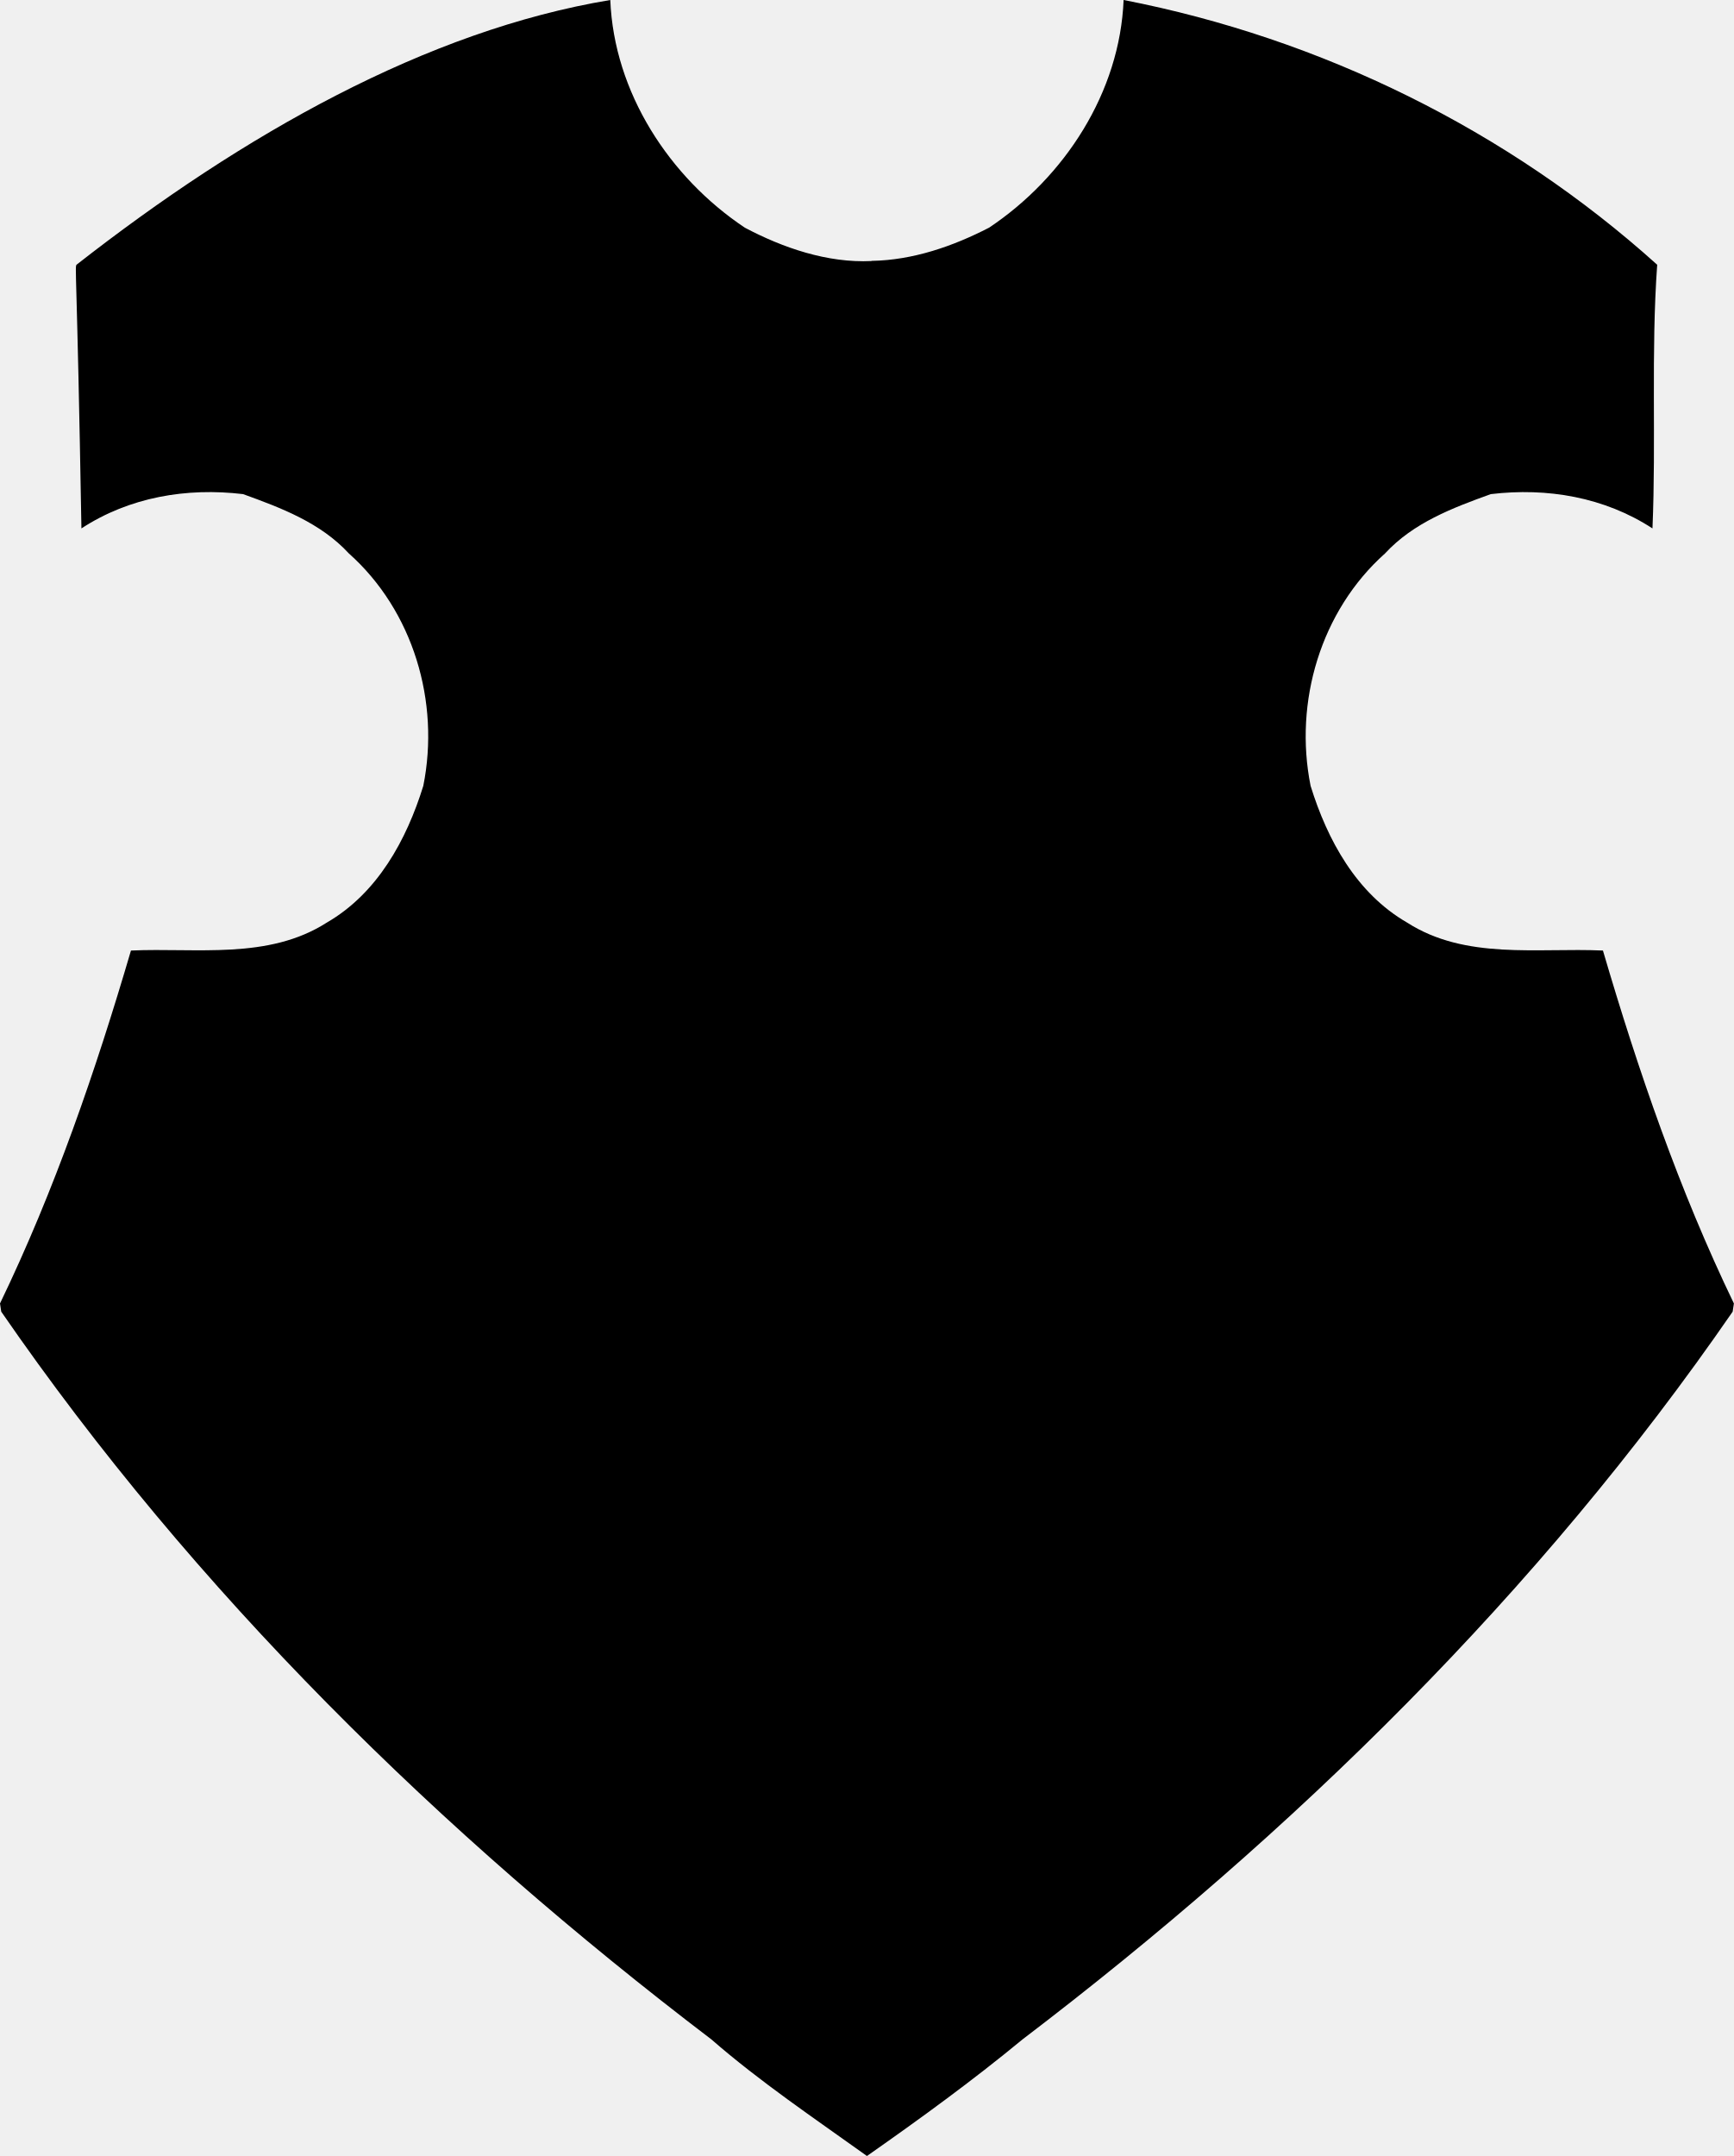
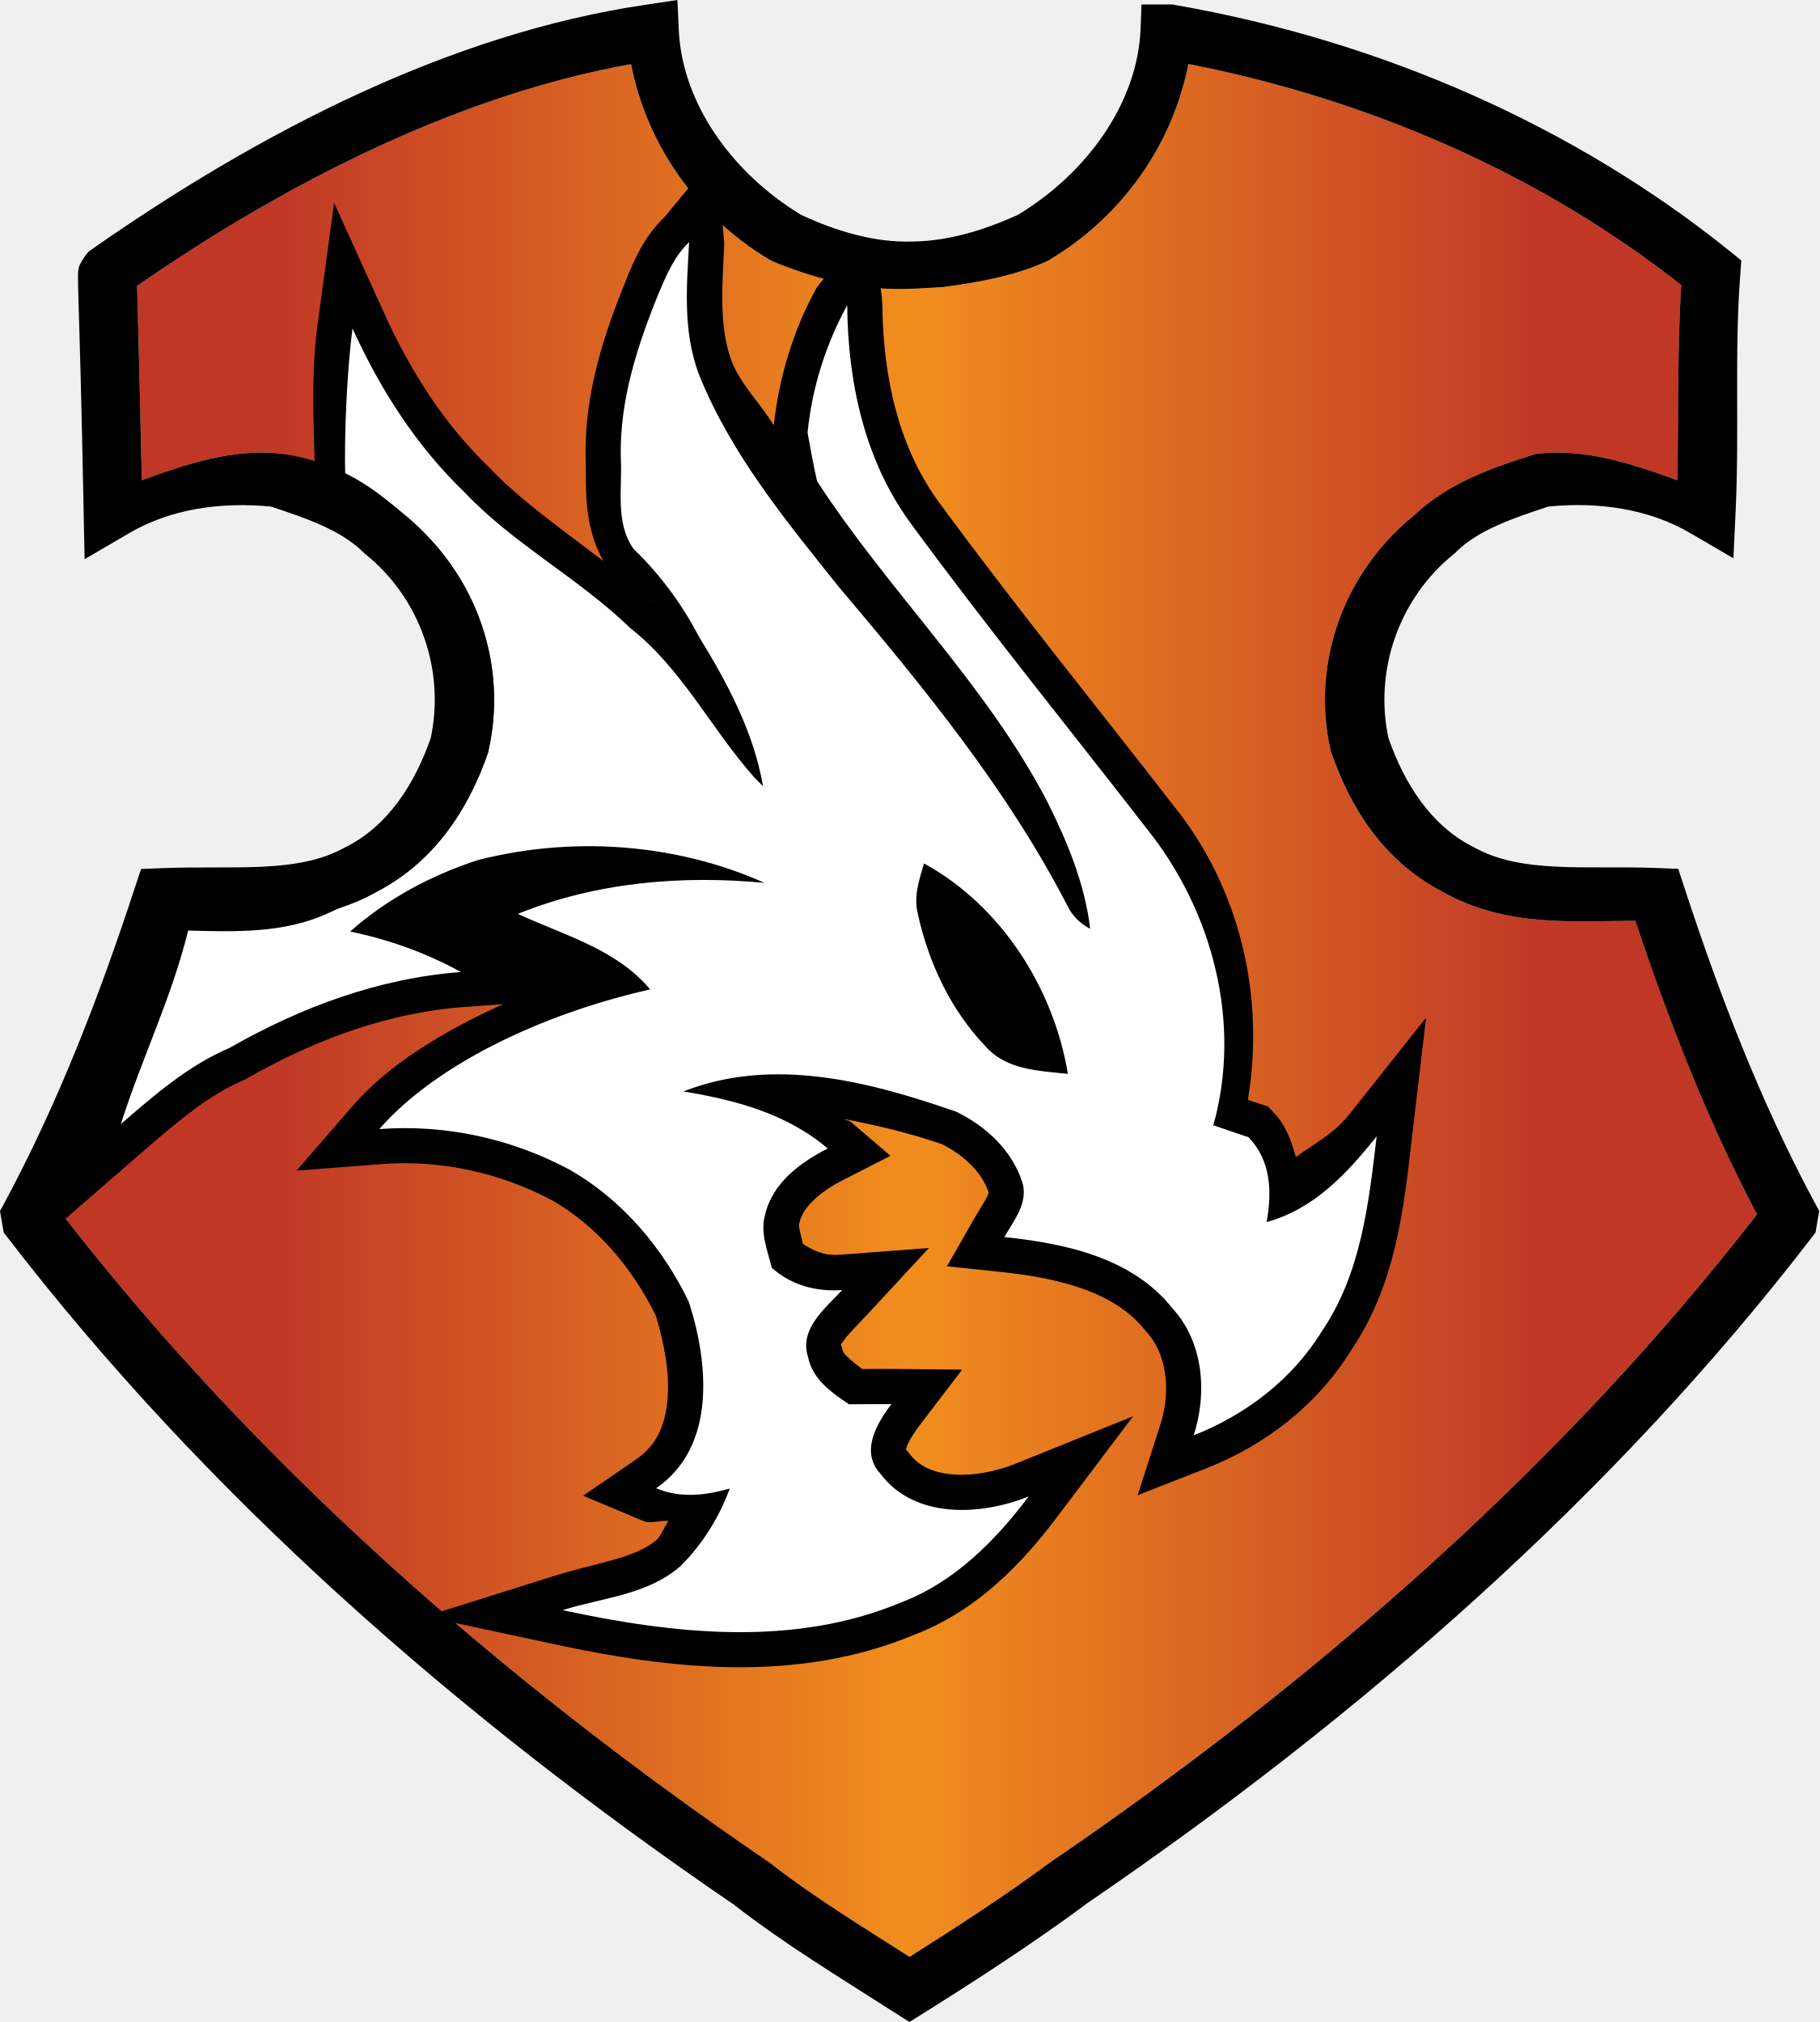
- <svg xmlns="http://www.w3.org/2000/svg" version="1.1" width="22.402" height="27.851" viewBox="0 0 22.402 27.851" id="svg6">
-   <defs id="defs10" />
-   <path fill="#000000" d="m 14.518,0 v 0 c 2.551,0.496 4.961,1.68 6.893,3.42 -0.081,1.134 -0.013,2.272 -0.061,3.406 -0.62,-0.404 -1.36,-0.53 -2.089,-0.443 -0.494,0.178 -1.001,0.37 -1.366,0.766 -0.831,0.741 -1.18,1.918 -0.962,3.003 0.217,0.7 0.592,1.388 1.247,1.766 0.756,0.485 1.683,0.323 2.53,0.361 0.457,1.556 0.986,3.096 1.692,4.559 l -0.016,0.106 c -2.498,3.623 -5.679,6.74 -9.174,9.4 -0.647,0.534 -1.324,1.026 -2.011,1.507 C 10.52,27.363 9.823,26.895 9.19,26.344 5.696,23.685 2.514,20.567 0.016,16.944 L 0,16.838 C 0.706,15.375 1.235,13.835 1.692,12.279 2.539,12.241 3.466,12.402 4.222,11.918 4.876,11.54 5.252,10.852 5.469,10.152 5.687,9.067 5.339,7.89 4.507,7.149 4.142,6.753 3.635,6.562 3.141,6.383 2.412,6.296 1.672,6.421 1.052,6.826 0.994,3.452 0.962,3.444 0.991,3.418 3.141,1.737 5.516,0.393 7.885,0 7.933,1.192 8.646,2.289 9.623,2.941 10.112,3.2 10.689,3.4 11.261,3.372 V 3.37 C 11.794,3.361 12.309,3.183 12.779,2.941 13.756,2.289 14.469,1.192 14.517,0 Z" id="path4" />
+ <svg xmlns="http://www.w3.org/2000/svg" version="1.1" width="25.864" height="28.75" viewBox="0 0 25.864 28.75" id="svg4">
+   <defs id="defs42">
+     <linearGradient id="rarity" x1="0" y1="0" x2="1" y2="0">
+       <stop offset="0" style="stop-color:rgb(192,55,38);stop-opacity:1" id="stop2" />
+       <stop offset="0.125" style="stop-color:rgb(192,55,38);stop-opacity:1" id="stop4" />
+       <stop offset="0.5" style="stop-color:rgb(241,142,30);stop-opacity:1" id="stop6" />
+       <stop offset="0.875" style="stop-color:rgb(192,55,38);stop-opacity:1" id="stop8" />
+       <stop offset="1" style="stop-color:rgb(192,55,38);stop-opacity:1" id="stop10" />
+     </linearGradient>
+     <linearGradient id="mythic" x1="0" y1="1" x2="1" y2="0">
+       <stop offset="0" style="stop-color:rgb(192,55,38);stop-opacity:1" id="stop13" />
+       <stop offset="0.125" style="stop-color:rgb(192,55,38);stop-opacity:1" id="stop15" />
+       <stop offset="0.5" style="stop-color:rgb(241,142,30);stop-opacity:1" id="stop17" />
+       <stop offset="0.875" style="stop-color:rgb(192,55,38);stop-opacity:1" id="stop19" />
+       <stop offset="1" style="stop-color:rgb(192,55,38);stop-opacity:1" id="stop21" />
+     </linearGradient>
+     <linearGradient id="rare" x1="0" y1="1" x2="1" y2="0">
+       <stop offset="0" style="stop-color:rgb(146,116,67);stop-opacity:1" id="stop24" />
+       <stop offset="0.125" style="stop-color:rgb(146,116,67);stop-opacity:1" id="stop26" />
+       <stop offset="0.5" style="stop-color:rgb(211,178,108);stop-opacity:1" id="stop28" />
+       <stop offset="0.875" style="stop-color:rgb(146,116,67);stop-opacity:1" id="stop30" />
+       <stop offset="1" style="stop-color:rgb(146,116,67);stop-opacity:1" id="stop32" />
+     </linearGradient>
+     <linearGradient id="special" x1="0" y1="1" x2="1" y2="0">
+       <stop offset="0" style="stop-color:rgb(76, 56, 106);stop-opacity:1" id="stop35" />
+       <stop offset="0.125" style="stop-color:rgb(76, 56, 106);stop-opacity:1" id="stop37" />
+       <stop offset="0.5" style="stop-color:rgb(201, 173, 221);stop-opacity:1" id="stop39" />
+       <stop offset="0.875" style="stop-color:rgb(76, 56, 106);stop-opacity:1" id="stop41" />
+       <stop offset="1" style="stop-color:rgb(76, 56, 106);stop-opacity:1" id="stop43" />
+     </linearGradient>
+     <linearGradient id="uncommon" x1="0" y1="1" x2="1" y2="0">
+       <stop offset="0" style="stop-color:rgb(98,110,119);stop-opacity:1" id="stop46" />
+       <stop offset="0.125" style="stop-color:rgb(98,110,119);stop-opacity:1" id="stop48" />
+       <stop offset="0.5" style="stop-color:rgb(196,222,238);stop-opacity:1" id="stop50" />
+       <stop offset="0.875" style="stop-color:rgb(98,110,119);stop-opacity:1" id="stop52" />
+       <stop offset="1" style="stop-color:rgb(98,110,119);stop-opacity:1" id="stop54" />
+     </linearGradient>
+     <linearGradient id="common" x1="0" y1="1" x2="1" y2="0">
+       <stop offset="0" style="stop-color:rgb(0,0,0);stop-opacity:1" id="stop57" />
+     </linearGradient>
+     <linearGradient id="rarity-outline" x1="0" y1="27.269" x2="27.269" y2="0" gradientTransform="scale(0.9484786,1.05432)" gradientUnits="userSpaceOnUse">
+       <stop offset="0" style="stop-color:rgb(0,0,0);stop-opacity:1" id="stop60" />
+     </linearGradient>
+     <linearGradient id="rarity-7" x1="0.935" y1="26.325" x2="26.399" y2="0.861" gradientTransform="scale(0.9462011,1.056858)" gradientUnits="userSpaceOnUse">
+       <stop offset="0" style="stop-color:rgb(192,55,38);stop-opacity:1" id="stop2-1" />
+       <stop offset="0.125" style="stop-color:rgb(192,55,38);stop-opacity:1" id="stop4-2" />
+       <stop offset="0.5" style="stop-color:rgb(241,142,30);stop-opacity:1" id="stop6-6" />
+       <stop offset="0.875" style="stop-color:rgb(192,55,38);stop-opacity:1" id="stop8-0" />
+       <stop offset="1" style="stop-color:rgb(192,55,38);stop-opacity:1" id="stop10-1" />
+     </linearGradient>
+   </defs>
+   <path style="fill:url(#rarity)" d="m 16.894,0.91 c 2.586,0.506 5.023,1.577 7.009,3.143 -0.059,0.945 -0.036,1.869 -0.057,2.775 C 23.207,6.596 22.551,6.377 21.876,6.449 l -0.048,0.006 -0.044,0.014 C 21.234,6.647 20.599,6.857 20.108,7.326 19.073,8.164 18.646,9.461 18.916,10.666 l 0.004,0.018 0.007,0.02 c 0.259,0.749 0.72,1.529 1.578,1.975 0.913,0.518 1.912,0.413 2.746,0.414 0.473,1.415 1.017,2.823 1.728,4.174 -2.745,3.54 -6.223,6.603 -10.057,9.219 l -0.007,0.006 -0.007,0.004 c -0.632,0.468 -1.3,0.899 -1.977,1.328 -0.681,-0.433 -1.365,-0.85 -1.97,-1.322 l -0.009,-0.008 -0.011,-0.008 C 7.109,23.87 3.629,20.805 0.885,17.266 1.596,15.914 2.14,14.507 2.613,13.092 c 0.836,-0.001 1.834,0.104 2.748,-0.416 0.855,-0.446 1.317,-1.224 1.576,-1.973 l 0.004,-0.02 0.004,-0.018 C 7.216,9.46 6.789,8.162 5.751,7.324 5.261,6.857 4.63,6.649 4.082,6.471 l -0.046,-0.016 -0.048,-0.006 C 3.313,6.377 2.655,6.595 2.016,6.828 1.99,5.587 1.966,4.66 1.955,4.295 1.951,4.161 1.95,4.126 1.948,4.064 4.172,2.526 6.591,1.339 8.97,0.912 9.192,2.045 9.893,3.066 10.938,3.691 l 0.02,0.012 0.017,0.008 c 1.042,0.206 1.602,0.291 2.443,0.369 0.516,-0.068 1.029,-0.165 1.467,-0.367 l 0.02,-0.008 0.02,-0.014 C 15.969,3.066 16.673,2.044 16.894,0.91 Z" id="path44" />
+   <path fill="#000000" d="M 10.191,2.186 9.451,3.082 C 9.157,3.363 9.02,3.694 8.91,3.957 v 0.002 0.002 C 8.594,4.732 8.304,5.587 8.326,6.521 v 0.008 0.008 C 8.344,6.839 8.268,7.422 8.578,7.977 8.004,7.538 7.396,7.112 6.965,6.656 L 6.957,6.646 6.948,6.639 C 6.321,6.037 5.837,5.281 5.467,4.465 l -0.717,-1.58 -0.234,1.719 c -0.086,0.628 -0.063,1.235 -0.047,1.809 l 0.006,0.252 0.207,0.143 c 0.995,0.697 1.723,1.954 1.612,3.154 v 0.01 l -0.002,0.01 C 6.237,11.059 5.45,12.119 4.467,12.523 l -0.01,0.004 -0.008,0.004 c -0.481,0.221 -1.094,0.217 -1.762,0.199 L 2.283,12.719 2.188,13.111 c -0.215,0.879 -0.634,1.736 -0.947,2.721 l -0.539,1.695 1.344,-1.166 c 0.476,-0.413 0.921,-0.791 1.414,-1.002 l 0.027,-0.012 0.025,-0.014 c 0.963,-0.551 2.004,-0.934 3.078,-1.014 l 0.562,-0.041 c -0.852,0.387 -1.62,0.85 -2.139,1.447 l -0.797,0.92 1.213,-0.094 c 0.829,-0.063 1.681,0.122 2.416,0.514 0.636,0.361 1.146,0.962 1.479,1.643 0.118,0.383 0.2,0.823 0.166,1.189 -0.035,0.379 -0.155,0.652 -0.445,0.852 l -0.754,0.518 0.844,0.355 c 0.13,0.055 0.24,-0.014 0.369,0.006 -0.063,0.083 -0.094,0.19 -0.166,0.264 -0.305,0.266 -0.842,0.321 -1.49,0.525 l -1.805,0.568 1.85,0.396 c 1.61,0.346 3.429,0.566 5.115,-0.141 0.879,-0.339 1.516,-1.001 2.016,-1.664 L 16.11,20.137 14.438,20.812 c -0.274,0.111 -0.614,0.177 -0.895,0.152 -0.28,-0.025 -0.48,-0.115 -0.625,-0.309 l -0.016,-0.021 -0.02,-0.02 c -0.026,-0.028 -0.012,0.033 0.006,-0.031 0.018,-0.065 0.094,-0.198 0.184,-0.314 l 0.607,-0.795 -1,-0.01 c -0.143,-0.001 -0.281,0.001 -0.42,0.002 -0.137,-0.105 -0.267,-0.206 -0.279,-0.266 l -0.006,-0.031 -0.012,-0.031 c -0.01,-0.03 -0.019,-8e-4 0.041,-0.088 0.06,-0.087 0.192,-0.214 0.336,-0.369 l 0.867,-0.936 -1.271,0.096 c -0.217,0.016 -0.371,-0.057 -0.521,-0.156 -0.022,-0.098 -0.063,-0.251 -0.055,-0.277 l 0.006,-0.016 0.004,-0.018 c 0.05,-0.217 0.295,-0.432 0.625,-0.6 l 0.666,-0.34 -0.568,-0.486 c -0.027,-0.023 -0.062,-0.015 -0.09,-0.037 0.461,0.089 0.926,0.198 1.389,0.357 0.314,0.157 0.571,0.404 0.664,0.684 v 0.002 0.002 c 0.002,0.005 0.01,-0.012 -0.02,0.055 -0.03,0.067 -0.105,0.177 -0.191,0.328 l -0.381,0.666 0.764,0.08 c 0.826,0.087 1.616,0.282 2.047,0.822 l 0.012,0.014 0.012,0.014 c 0.295,0.32 0.351,0.847 0.199,1.32 L 16.174,21.26 17.155,20.875 c 0.828,-0.325 1.573,-0.895 2.057,-1.68 0.638,-0.944 0.746,-2.032 0.857,-2.98 l 0.205,-1.744 -1.092,1.375 C 18.949,16.139 18.676,16.26 18.424,16.453 18.359,16.233 18.291,16.01 18.11,15.822 l -0.084,-0.09 -0.117,-0.037 c -0.055,-0.018 -0.112,-0.038 -0.168,-0.057 0.249,-1.488 -0.122,-3.021 -1.051,-4.176 -1.118,-1.442 -2.261,-2.849 -3.326,-4.301 l -0.002,-0.002 C 12.782,6.377 12.553,5.368 12.545,4.336 12.488,3.221 11.826,3.777 11.606,4.098 11.276,4.698 11.077,5.364 11,6.047 10.817,5.745 10.536,5.471 10.407,5.15 10.218,4.661 10.268,4.06 10.297,3.467 Z M 5.473,6.217 c 0.032,0.046 0.061,0.092 0.094,0.137 -0.037,-0.032 -0.056,-0.08 -0.094,-0.111 -2.369e-4,-0.009 2.329e-4,-0.017 0,-0.025 z m 3.797,2.322 0.041,0.035 C 9.298,8.562 9.286,8.557 9.274,8.545 c -0.002,-0.002 -0.002,-0.004 -0.004,-0.006 z" id="path46" />
+   <path fill="#ffffff" d="m 9.797,3.443 c -0.202,0.193 -0.318,0.453 -0.424,0.707 -0.307,0.749 -0.567,1.538 -0.547,2.359 0.025,0.433 -0.086,0.918 0.182,1.297 0.374,0.359 0.686,0.781 0.926,1.242 0.406,0.66 0.781,1.359 0.914,2.131 -0.031,-0.032 -0.096,-0.097 -0.127,-0.129 -0.61,-0.685 -1.025,-1.543 -1.76,-2.119 -0.733,-0.712 -1.656,-1.19 -2.359,-1.934 -0.684,-0.657 -1.2,-1.466 -1.59,-2.326 -0.078,0.572 -0.12,1.527 -0.104,2.102 0.494,0.254 0.941,0.565 1.29,0.99 0.705,0.816 0.975,1.89 0.748,2.902 l -0.004,0.018 -0.004,0.02 c -0.259,0.748 -0.722,1.526 -1.576,1.973 -0.174,0.099 -0.351,0.17 -0.529,0.229 -0.058,0.028 -0.114,0.057 -0.174,0.082 -0.62,0.285 -1.318,0.262 -1.984,0.244 -0.232,0.948 -0.658,1.813 -0.957,2.752 0.476,-0.413 0.96,-0.833 1.547,-1.084 1.011,-0.578 2.121,-0.991 3.289,-1.078 -0.494,-0.272 -1.025,-0.462 -1.576,-0.576 0.523,-0.464 1.153,-0.8 1.816,-1.016 1.517,-0.386 2.985,-0.167 4.074,0.324 -1.183,-0.112 -2.397,-0.008 -3.506,0.441 0.654,0.303 1.4,0.499 1.881,1.074 -1.578,0.356 -3.071,1.09 -3.85,1.986 0.93,-0.071 1.874,0.133 2.695,0.572 0.752,0.425 1.336,1.116 1.707,1.889 0.279,0.872 0.39,2.058 -0.467,2.646 0.342,0.144 0.698,0.103 1.047,0.004 -0.15,0.409 -0.387,0.789 -0.695,1.098 -0.465,0.414 -1.113,0.452 -1.682,0.631 1.578,0.34 3.292,0.532 4.826,-0.115 0.749,-0.287 1.328,-0.874 1.801,-1.502 -0.677,0.274 -1.622,0.326 -2.107,-0.322 -0.291,-0.312 -0.056,-0.713 0.156,-0.99 -0.202,-0.002 -0.402,9.53e-4 -0.604,0.002 -0.246,-0.166 -0.517,-0.354 -0.58,-0.666 -0.136,-0.4 0.244,-0.7 0.484,-0.959 -0.37,0.028 -0.722,-0.067 -1.002,-0.316 -0.06,-0.249 -0.17,-0.504 -0.092,-0.762 0.103,-0.445 0.502,-0.738 0.887,-0.934 -0.58,-0.496 -1.316,-0.691 -2.051,-0.811 1.273,-0.501 2.647,-0.141 3.881,0.289 0.415,0.202 0.783,0.54 0.932,0.986 0.102,0.297 -0.112,0.554 -0.25,0.795 0.864,0.091 1.814,0.292 2.385,1.008 0.447,0.486 0.502,1.203 0.307,1.811 0.741,-0.291 1.404,-0.797 1.822,-1.48 0.556,-0.816 0.667,-1.816 0.779,-2.771 -0.418,0.526 -0.89,1.034 -1.564,1.219 C 18.086,16.943 18.07,16.501 17.75,16.17 17.582,16.114 17.416,16.055 17.25,16 17.66,14.539 17.238,12.945 16.299,11.777 15.184,10.338 14.036,8.925 12.959,7.457 c -0.663,-0.896 -0.906,-2.014 -0.914,-3.117 -0.307,0.56 -0.5,1.175 -0.564,1.812 0.041,0.23 0.084,0.46 0.135,0.689 1.017,1.566 2.395,2.879 3.266,4.543 0.288,0.574 0.541,1.179 0.617,1.822 C 15.352,13.13 15.243,13.02 15.174,12.875 14.317,11.217 13.127,9.766 11.928,8.348 11.177,7.409 10.395,6.461 9.941,5.334 9.696,4.699 9.769,4.014 9.797,3.443 Z m 3.34,8.834 c 1.094,0.599 1.844,1.772 2.045,2.992 -0.406,-0.044 -0.871,-0.054 -1.164,-0.385 -0.499,-0.516 -0.817,-1.195 -0.969,-1.891 -0.063,-0.243 0.02,-0.486 0.088,-0.717 z" id="path48" />
+   <path style="fill:url(#rarity-outline)" d="M 9.631,0 9.164,0.07 C 6.413,0.479 3.712,1.859 1.281,3.562 L 1.271,3.57 1.26,3.578 C 1.238,3.596 1.135,3.74 1.121,3.803 c -0.013,0.063 -0.012,0.087 -0.012,0.123 -2.42e-4,0.072 0.001,0.177 0.008,0.391 0.013,0.427 0.04,1.269 0.072,2.955 L 1.203,7.951 1.838,7.58 C 2.424,7.237 3.132,7.133 3.852,7.203 4.373,7.374 4.845,7.541 5.154,7.842 l 0.016,0.014 0.014,0.014 c 0.801,0.64 1.144,1.675 0.939,2.627 -0.225,0.641 -0.594,1.23 -1.188,1.537 l -0.008,0.004 -0.01,0.004 C 4.241,12.43 3.314,12.303 2.303,12.344 l -0.297,0.012 -0.086,0.258 C 1.414,14.158 0.83,15.679 0.057,17.115 L 0,17.219 l 0.053,0.307 0.055,0.07 c 2.813,3.656 6.387,6.796 10.305,9.471 0.004,0.003 0.01,0.005 0.014,0.008 0.003,0.002 0.005,0.006 0.008,0.008 0.726,0.564 1.508,1.035 2.254,1.514 L 12.93,28.75 13.172,28.598 c 0.766,-0.481 1.527,-0.976 2.258,-1.516 l 0.008,-0.008 c 3.924,-2.678 7.505,-5.819 10.32,-9.479 l 0.053,-0.07 0.053,-0.307 -0.057,-0.104 c -0.773,-1.436 -1.357,-2.957 -1.863,-4.502 l -0.084,-0.258 -0.299,-0.012 C 22.549,12.303 21.622,12.43 20.945,12.041 l -0.01,-0.004 -0.008,-0.004 C 20.334,11.726 19.966,11.138 19.74,10.496 19.535,9.544 19.879,8.509 20.68,7.869 l 0.016,-0.014 0.012,-0.014 c 0.309,-0.301 0.786,-0.469 1.307,-0.639 0.719,-0.07 1.428,0.035 2.014,0.377 l 0.615,0.359 0.031,-0.658 c 0.055,-1.16 -0.019,-2.293 0.068,-3.395 L 24.756,3.703 24.604,3.58 C 22.389,1.793 19.633,0.581 16.713,0.072 l -0.039,-0.008 h -0.041 -0.404 l -0.014,0.359 C 16.168,1.469 15.453,2.46 14.475,3.053 13.994,3.272 13.488,3.426 12.99,3.434 h -0.025 C 12.448,3.453 11.884,3.287 11.389,3.055 10.41,2.462 9.697,1.47 9.65,0.424 Z M 16.895,0.91 C 19.48,1.416 21.917,2.487 23.902,4.053 23.844,4.997 23.866,5.921 23.846,6.828 23.207,6.596 22.55,6.377 21.875,6.449 l -0.047,0.006 -0.043,0.014 C 21.235,6.647 20.598,6.857 20.107,7.326 19.073,8.164 18.646,9.461 18.916,10.666 l 0.004,0.018 0.008,0.02 c 0.259,0.749 0.72,1.529 1.578,1.975 0.913,0.518 1.91,0.413 2.744,0.414 0.473,1.415 1.017,2.823 1.729,4.174 -2.745,3.54 -6.222,6.603 -10.057,9.219 l -0.006,0.006 -0.008,0.004 c -0.632,0.468 -1.3,0.899 -1.977,1.328 C 12.25,27.389 11.566,26.972 10.961,26.5 l -0.008,-0.008 -0.012,-0.008 C 7.108,23.87 3.629,20.805 0.885,17.266 1.596,15.914 2.14,14.507 2.613,13.092 3.449,13.091 4.448,13.196 5.361,12.676 6.216,12.23 6.679,11.451 6.938,10.703 l 0.004,-0.02 0.004,-0.018 C 7.216,9.46 6.79,8.162 5.752,7.324 5.24,6.866 4.759,6.571 4.035,6.455 l -0.047,-0.006 C 3.313,6.377 2.655,6.595 2.016,6.828 1.99,5.587 1.966,4.66 1.955,4.295 1.951,4.161 1.951,4.126 1.949,4.064 4.173,2.526 6.592,1.339 8.971,0.912 9.193,2.045 9.893,3.066 10.938,3.691 l 0.02,0.012 0.018,0.008 c 1.231,0.51 1.926,0.393 2.443,0.369 0.516,-0.068 1.029,-0.165 1.467,-0.367 l 0.02,-0.008 0.02,-0.014 C 15.969,3.066 16.673,2.044 16.895,0.91 Z" id="path50" />
</svg>
